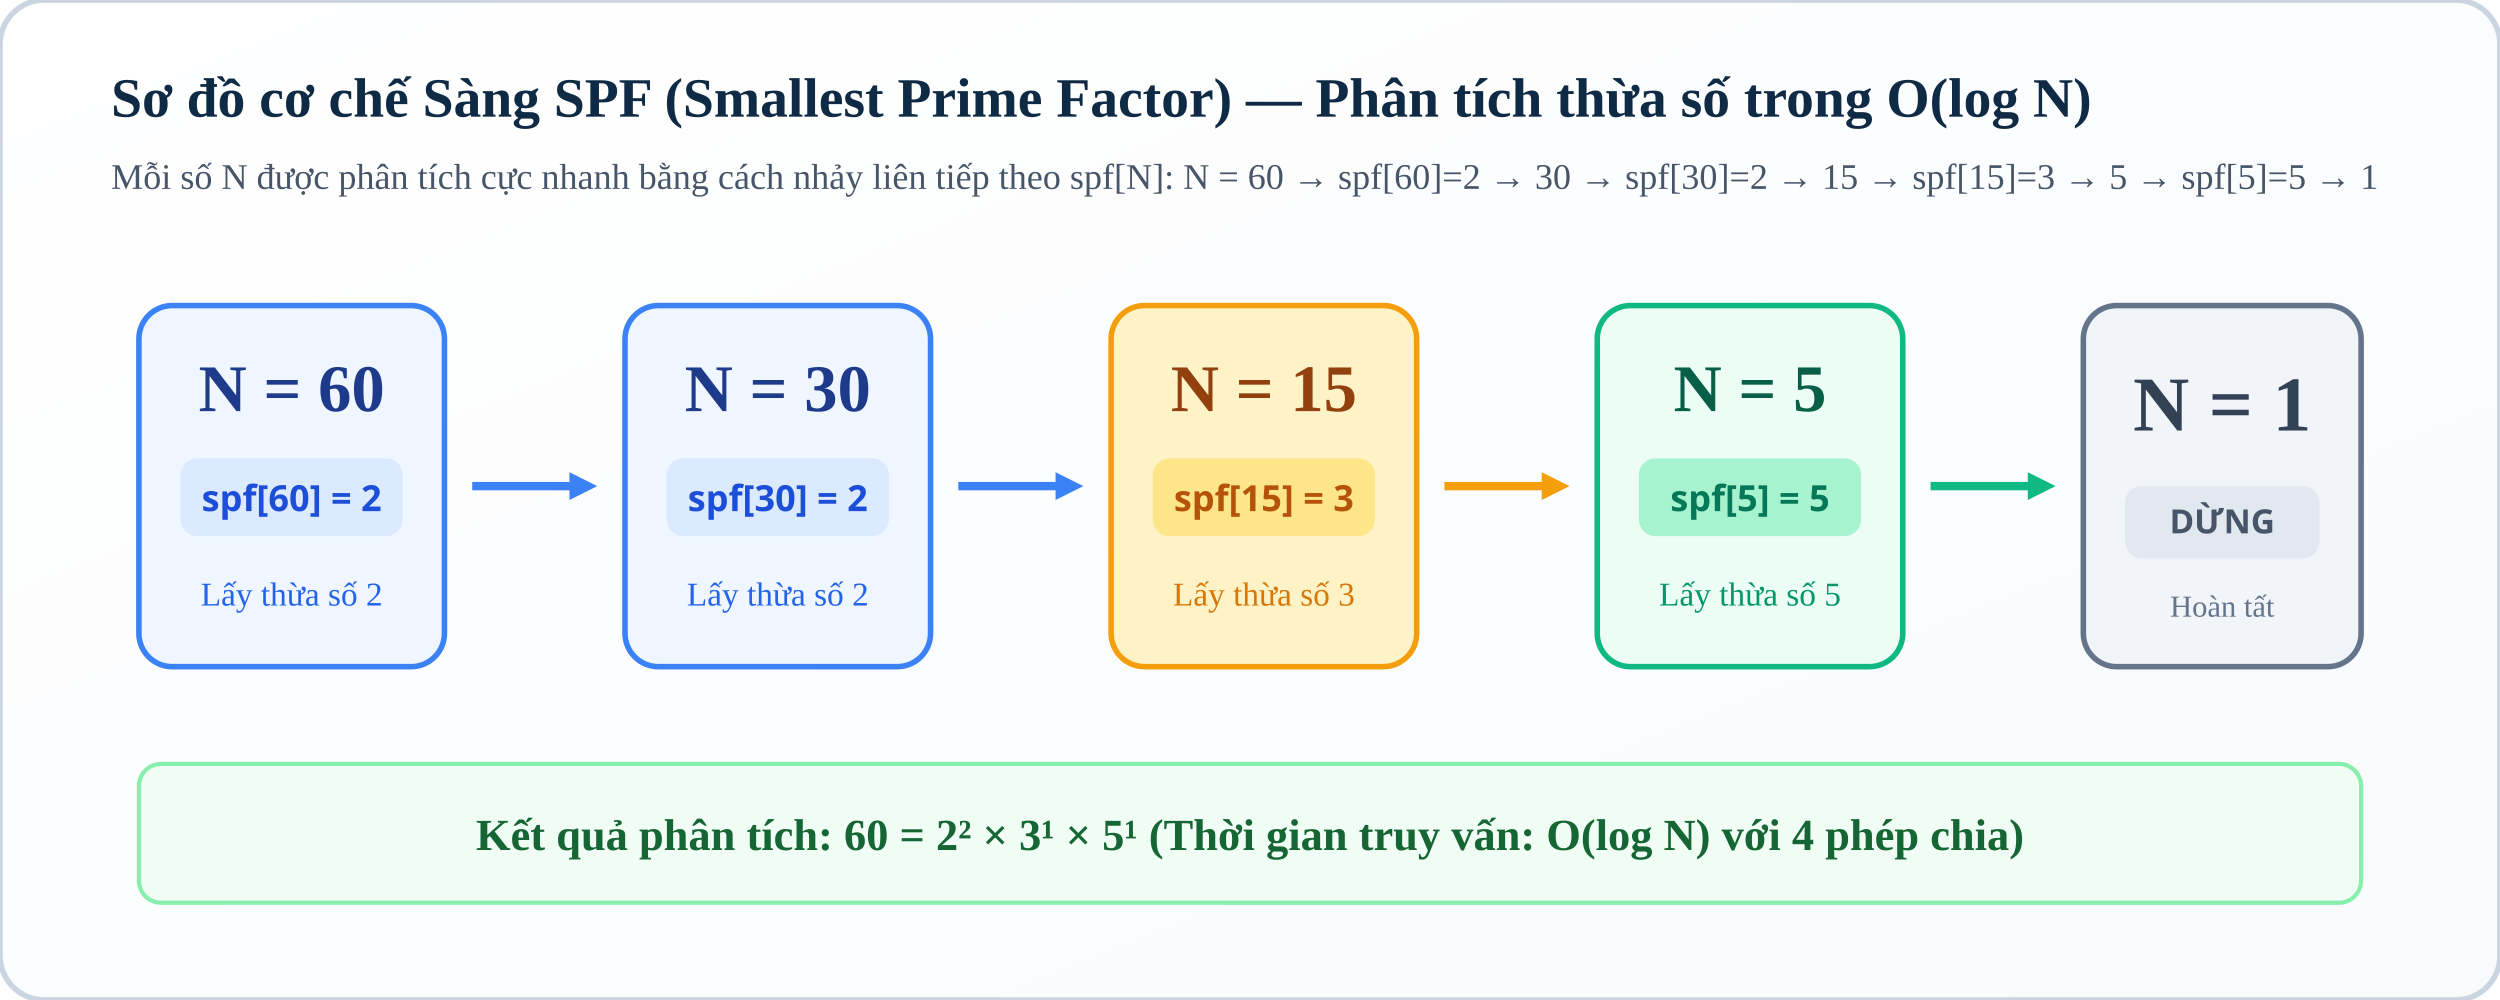
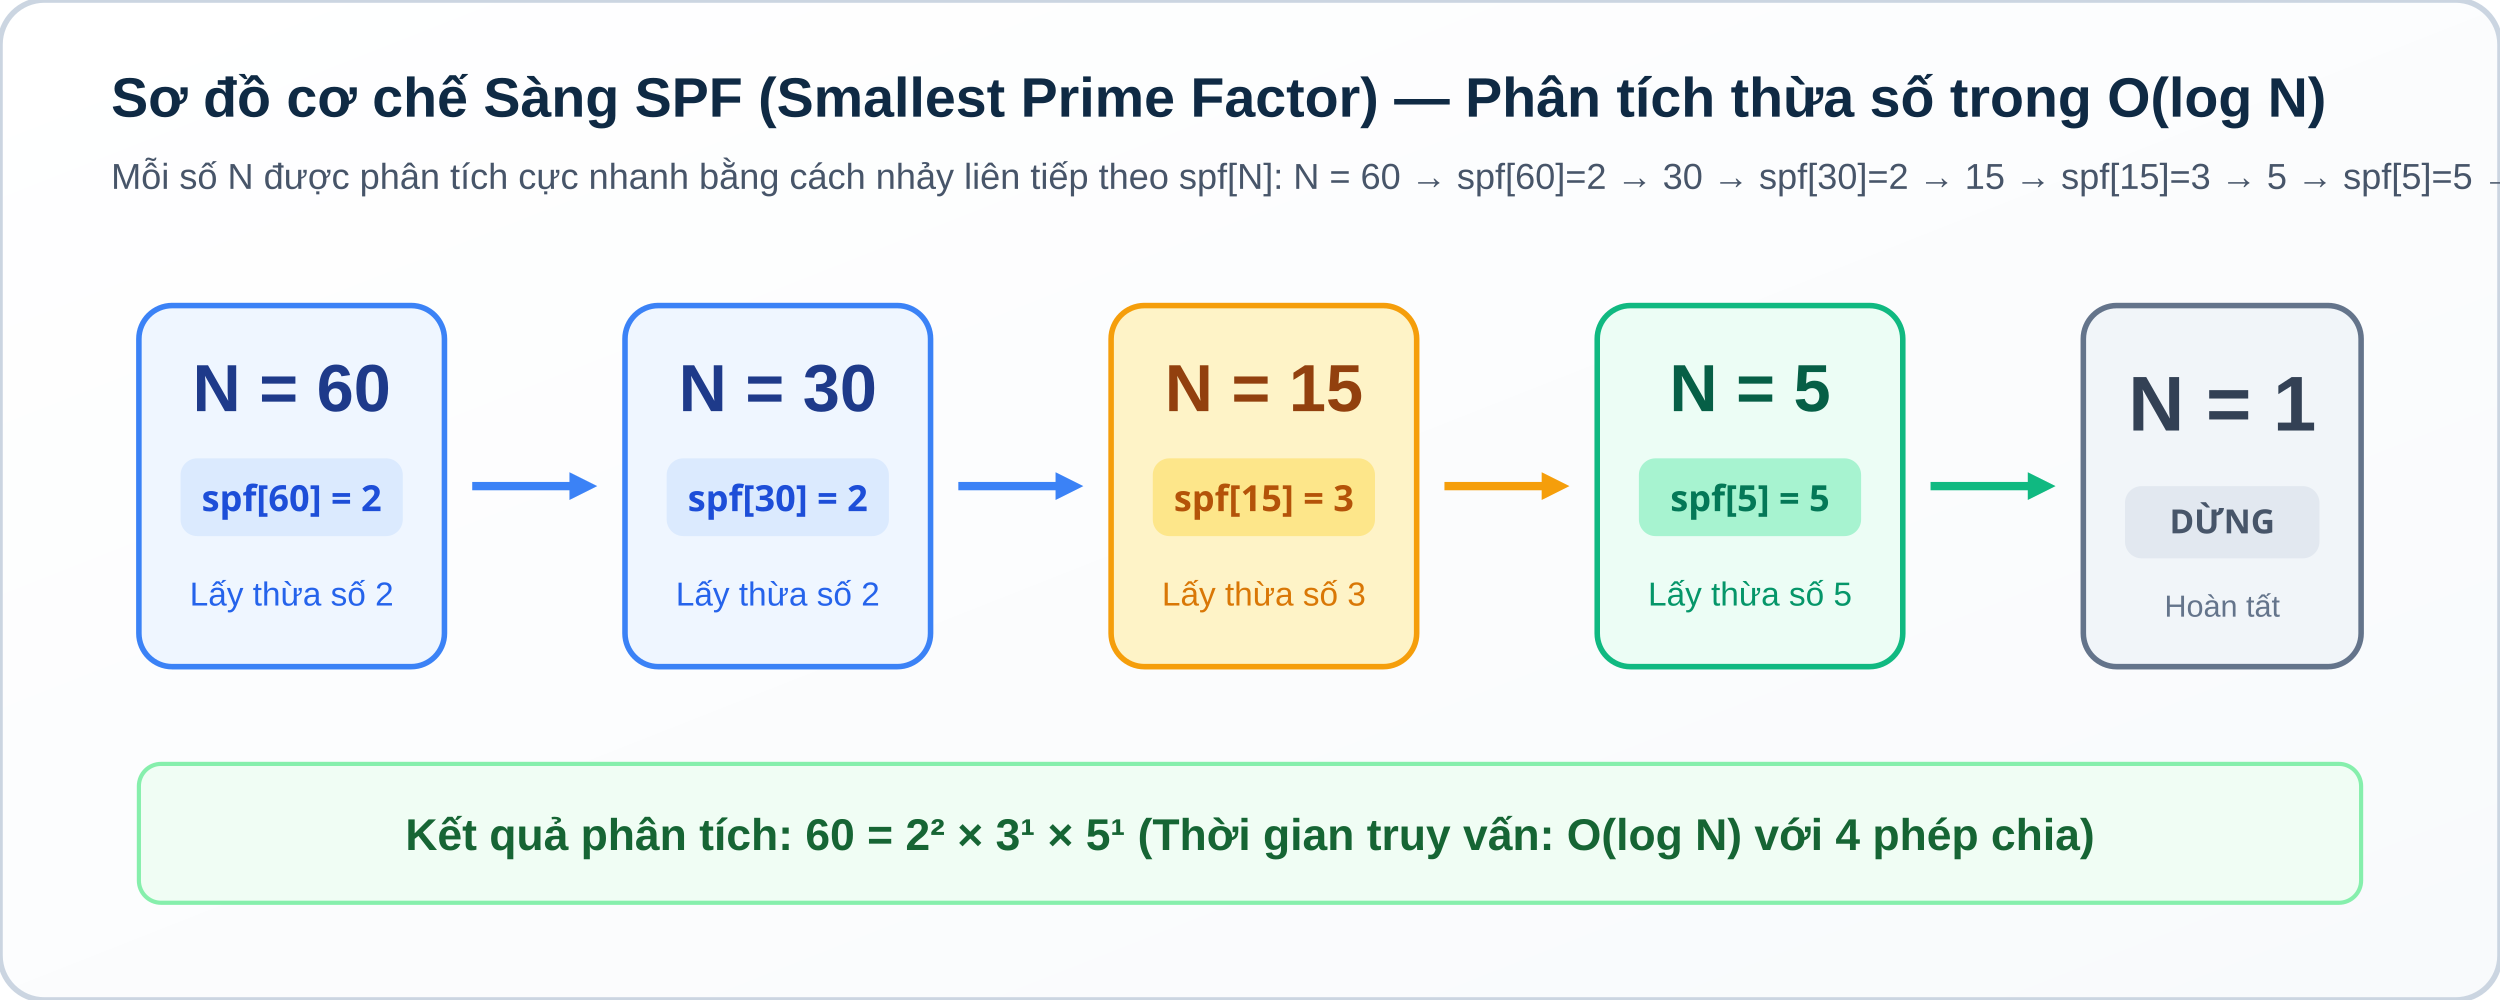
<svg xmlns="http://www.w3.org/2000/svg" viewBox="0 0 900 360" width="100%" height="100%">
  <defs>
    <linearGradient id="cardBg" x1="0%" y1="0%" x2="100%" y2="100%">
      <stop offset="0%" stop-color="#FFFFFF" />
      <stop offset="100%" stop-color="#F8FAFC" />
    </linearGradient>
  </defs>
  <rect width="900" height="360" rx="16" fill="url(#cardBg)" stroke="#CBD5E1" stroke-width="2" />
-   <text x="40" y="42" fill="#0F2A44" font-family="'Times New Roman', serif" font-size="20" font-weight="bold">Sơ đồ cơ chế Sàng SPF (Smallest Prime Factor) — Phân tích thừa số trong O(log N)</text>
-   <text x="40" y="68" fill="#475569" font-family="'Times New Roman', serif" font-size="13">Mỗi số N được phân tích cực nhanh bằng cách nhảy liên tiếp theo spf[N]: N = 60 → spf[60]=2 → 30 → spf[30]=2 → 15 → spf[15]=3 → 5 → spf[5]=5 → 1</text>
+   <text x="40" y="42" fill="#0F2A44" font-family="Arial, sans-serif" font-size="20" font-weight="bold">Sơ đồ cơ chế Sàng SPF (Smallest Prime Factor) — Phân tích thừa số trong O(log N)</text>
+   <text x="40" y="68" fill="#475569" font-family="Arial, sans-serif" font-size="13">Mỗi số N được phân tích cực nhanh bằng cách nhảy liên tiếp theo spf[N]: N = 60 → spf[60]=2 → 30 → spf[30]=2 → 15 → spf[15]=3 → 5 → spf[5]=5 → 1</text>
  <g transform="translate(50, 110)">
    <rect width="110" height="130" rx="12" fill="#EFF6FF" stroke="#3B82F6" stroke-width="2" />
-     <text x="55" y="38" fill="#1E3A8A" font-family="'Times New Roman', serif" font-size="24" font-weight="bold" text-anchor="middle">N = 60</text>
+     <text x="55" y="38" fill="#1E3A8A" font-family="Arial, sans-serif" font-size="24" font-weight="bold" text-anchor="middle">N = 60</text>
    <rect x="15" y="55" width="80" height="28" rx="6" fill="#DBEAFE" />
    <text x="55" y="74" fill="#1D4ED8" font-family="sans-serif" font-size="13" font-weight="bold" text-anchor="middle">spf[60] = 2</text>
-     <text x="55" y="108" fill="#2563EB" font-family="'Times New Roman', serif" font-size="12" text-anchor="middle">Lấy thừa số 2</text>
+     <text x="55" y="108" fill="#2563EB" font-family="Arial, sans-serif" font-size="12" text-anchor="middle">Lấy thừa số 2</text>
  </g>
  <path d="M 170 175 L 210 175" stroke="#3B82F6" stroke-width="3" fill="none" marker-end="url(#arrow)" />
  <polygon points="215,175 205,170 205,180" fill="#3B82F6" />
  <g transform="translate(225, 110)">
    <rect width="110" height="130" rx="12" fill="#EFF6FF" stroke="#3B82F6" stroke-width="2" />
-     <text x="55" y="38" fill="#1E3A8A" font-family="'Times New Roman', serif" font-size="24" font-weight="bold" text-anchor="middle">N = 30</text>
+     <text x="55" y="38" fill="#1E3A8A" font-family="Arial, sans-serif" font-size="24" font-weight="bold" text-anchor="middle">N = 30</text>
    <rect x="15" y="55" width="80" height="28" rx="6" fill="#DBEAFE" />
    <text x="55" y="74" fill="#1D4ED8" font-family="sans-serif" font-size="13" font-weight="bold" text-anchor="middle">spf[30] = 2</text>
-     <text x="55" y="108" fill="#2563EB" font-family="'Times New Roman', serif" font-size="12" text-anchor="middle">Lấy thừa số 2</text>
+     <text x="55" y="108" fill="#2563EB" font-family="Arial, sans-serif" font-size="12" text-anchor="middle">Lấy thừa số 2</text>
  </g>
  <polygon points="390,175 380,170 380,180" fill="#3B82F6" />
  <line x1="345" y1="175" x2="385" y2="175" stroke="#3B82F6" stroke-width="3" />
  <g transform="translate(400, 110)">
    <rect width="110" height="130" rx="12" fill="#FEF3C7" stroke="#F59E0B" stroke-width="2" />
-     <text x="55" y="38" fill="#92400E" font-family="'Times New Roman', serif" font-size="24" font-weight="bold" text-anchor="middle">N = 15</text>
+     <text x="55" y="38" fill="#92400E" font-family="Arial, sans-serif" font-size="24" font-weight="bold" text-anchor="middle">N = 15</text>
    <rect x="15" y="55" width="80" height="28" rx="6" fill="#FDE68A" />
    <text x="55" y="74" fill="#B45309" font-family="sans-serif" font-size="13" font-weight="bold" text-anchor="middle">spf[15] = 3</text>
-     <text x="55" y="108" fill="#D97706" font-family="'Times New Roman', serif" font-size="12" text-anchor="middle">Lấy thừa số 3</text>
+     <text x="55" y="108" fill="#D97706" font-family="Arial, sans-serif" font-size="12" text-anchor="middle">Lấy thừa số 3</text>
  </g>
  <polygon points="565,175 555,170 555,180" fill="#F59E0B" />
  <line x1="520" y1="175" x2="560" y2="175" stroke="#F59E0B" stroke-width="3" />
  <g transform="translate(575, 110)">
    <rect width="110" height="130" rx="12" fill="#ECFDF5" stroke="#10B981" stroke-width="2" />
-     <text x="55" y="38" fill="#065F46" font-family="'Times New Roman', serif" font-size="24" font-weight="bold" text-anchor="middle">N = 5</text>
+     <text x="55" y="38" fill="#065F46" font-family="Arial, sans-serif" font-size="24" font-weight="bold" text-anchor="middle">N = 5</text>
    <rect x="15" y="55" width="80" height="28" rx="6" fill="#A7F3D0" />
    <text x="55" y="74" fill="#047857" font-family="sans-serif" font-size="13" font-weight="bold" text-anchor="middle">spf[5] = 5</text>
-     <text x="55" y="108" fill="#059669" font-family="'Times New Roman', serif" font-size="12" text-anchor="middle">Lấy thừa số 5</text>
+     <text x="55" y="108" fill="#059669" font-family="Arial, sans-serif" font-size="12" text-anchor="middle">Lấy thừa số 5</text>
  </g>
  <polygon points="740,175 730,170 730,180" fill="#10B981" />
  <line x1="695" y1="175" x2="735" y2="175" stroke="#10B981" stroke-width="3" />
  <g transform="translate(750, 110)">
    <rect width="100" height="130" rx="12" fill="#F1F5F9" stroke="#64748B" stroke-width="2" />
-     <text x="50" y="45" fill="#334155" font-family="'Times New Roman', serif" font-size="28" font-weight="bold" text-anchor="middle">N = 1</text>
+     <text x="50" y="45" fill="#334155" font-family="Arial, sans-serif" font-size="28" font-weight="bold" text-anchor="middle">N = 1</text>
    <rect x="15" y="65" width="70" height="26" rx="6" fill="#E2E8F0" />
    <text x="50" y="82" fill="#475569" font-family="sans-serif" font-size="12" font-weight="bold" text-anchor="middle">DỪNG</text>
-     <text x="50" y="112" fill="#64748B" font-family="'Times New Roman', serif" font-size="11" text-anchor="middle">Hoàn tất</text>
+     <text x="50" y="112" fill="#64748B" font-family="Arial, sans-serif" font-size="11" text-anchor="middle">Hoàn tất</text>
  </g>
  <rect x="50" y="275" width="800" height="50" rx="8" fill="#F0FDF4" stroke="#86EFAC" stroke-width="1.5" />
-   <text x="450" y="306" fill="#166534" font-family="'Times New Roman', serif" font-size="16" font-weight="bold" text-anchor="middle">Kết quả phân tích: 60 = 2² × 3¹ × 5¹ (Thời gian truy vấn: O(log N) với 4 phép chia)</text>
+   <text x="450" y="306" fill="#166534" font-family="Arial, sans-serif" font-size="16" font-weight="bold" text-anchor="middle">Kết quả phân tích: 60 = 2² × 3¹ × 5¹ (Thời gian truy vấn: O(log N) với 4 phép chia)</text>
</svg>
